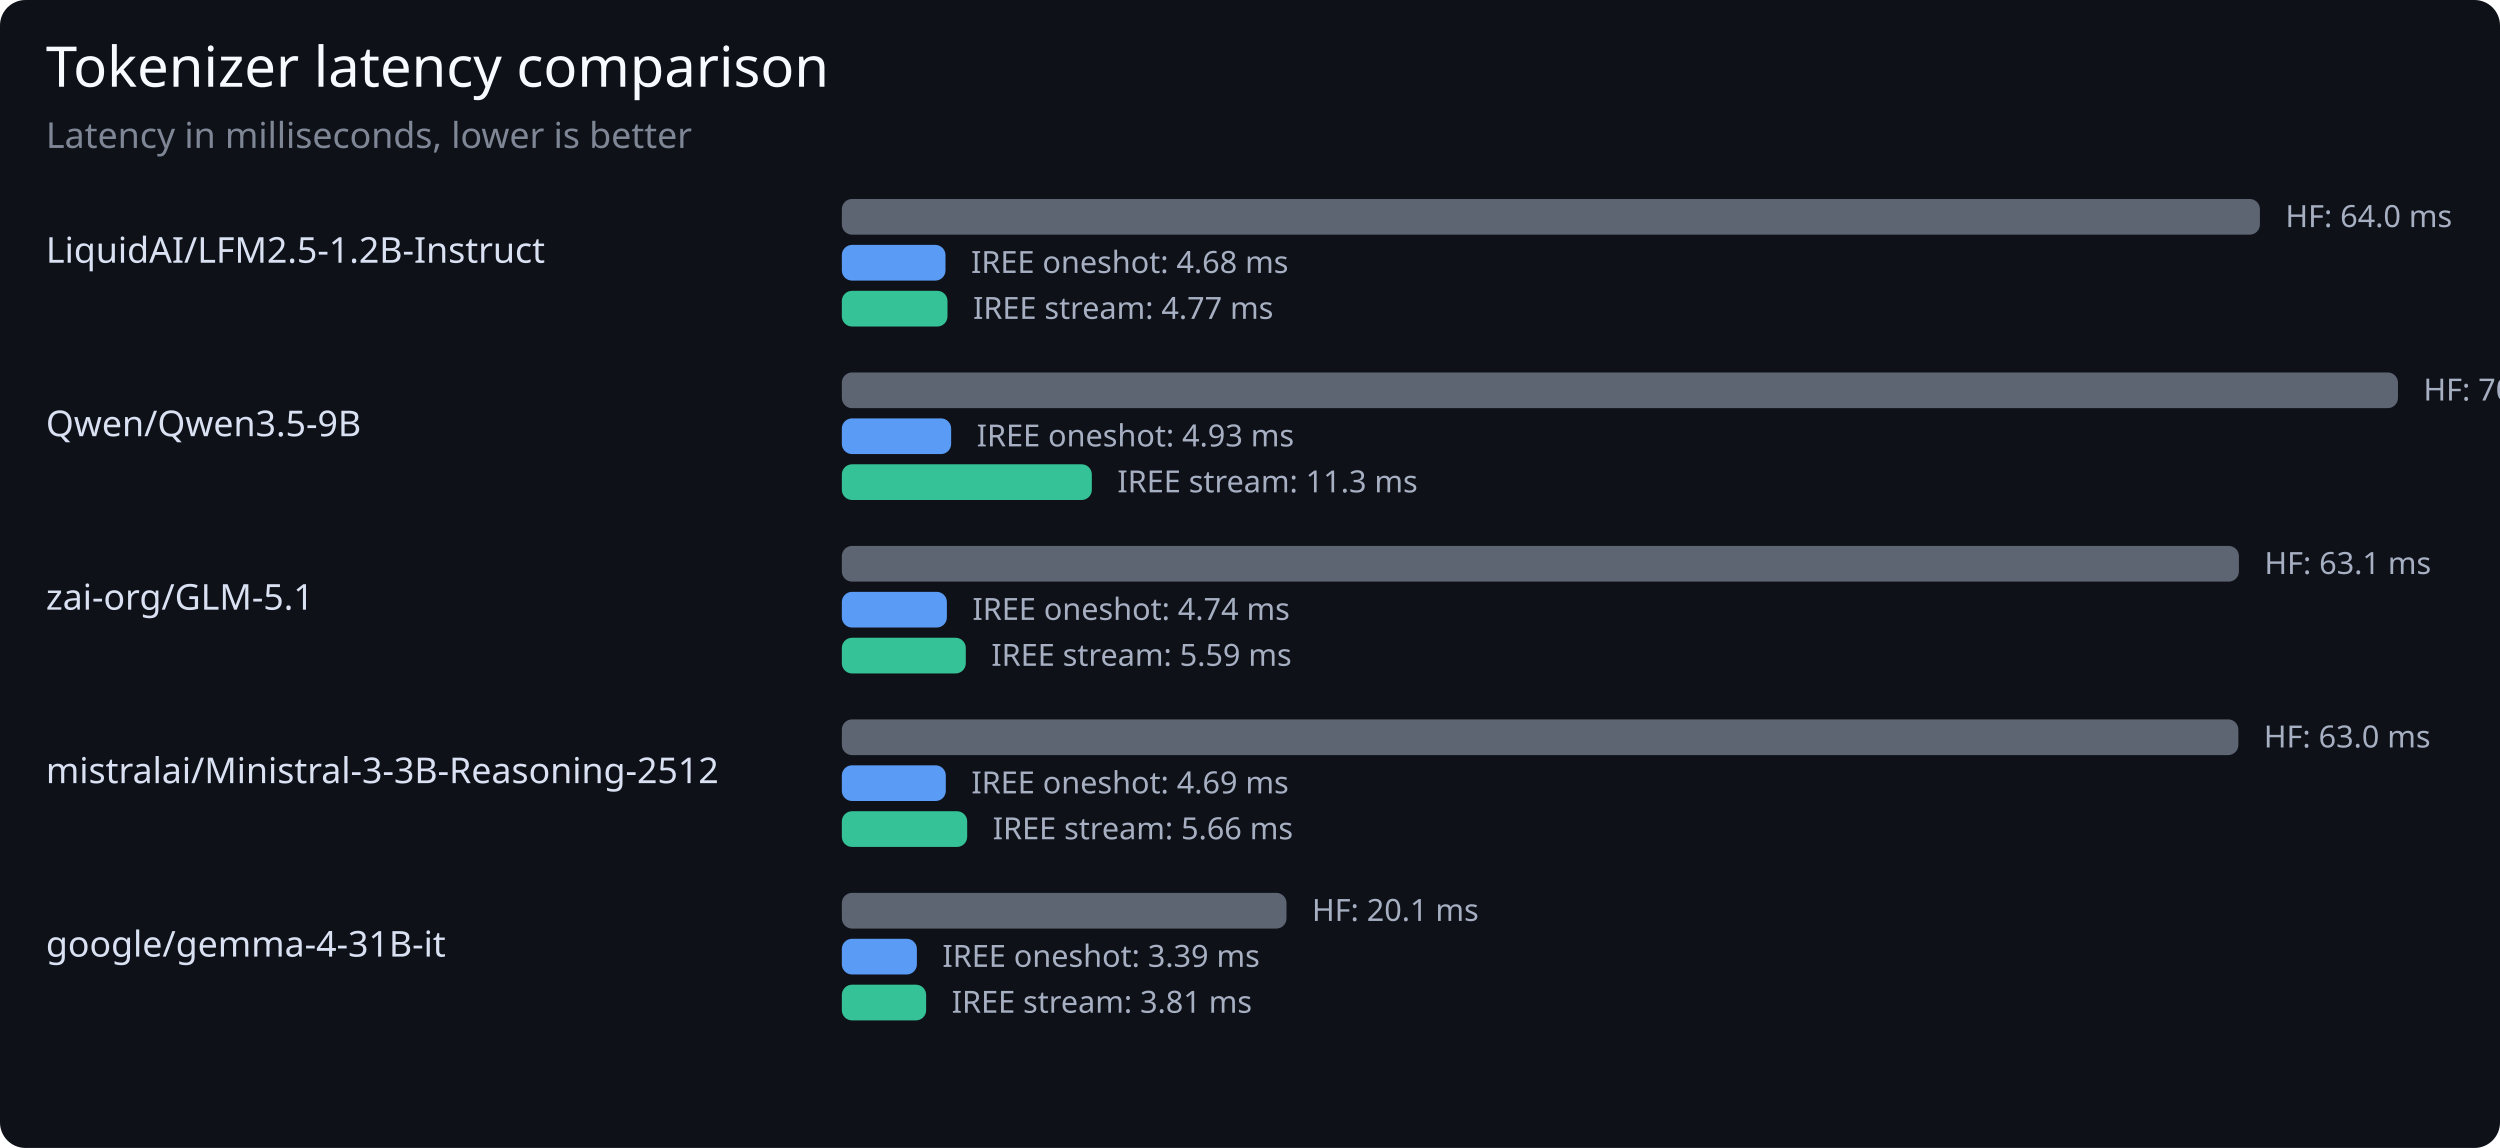
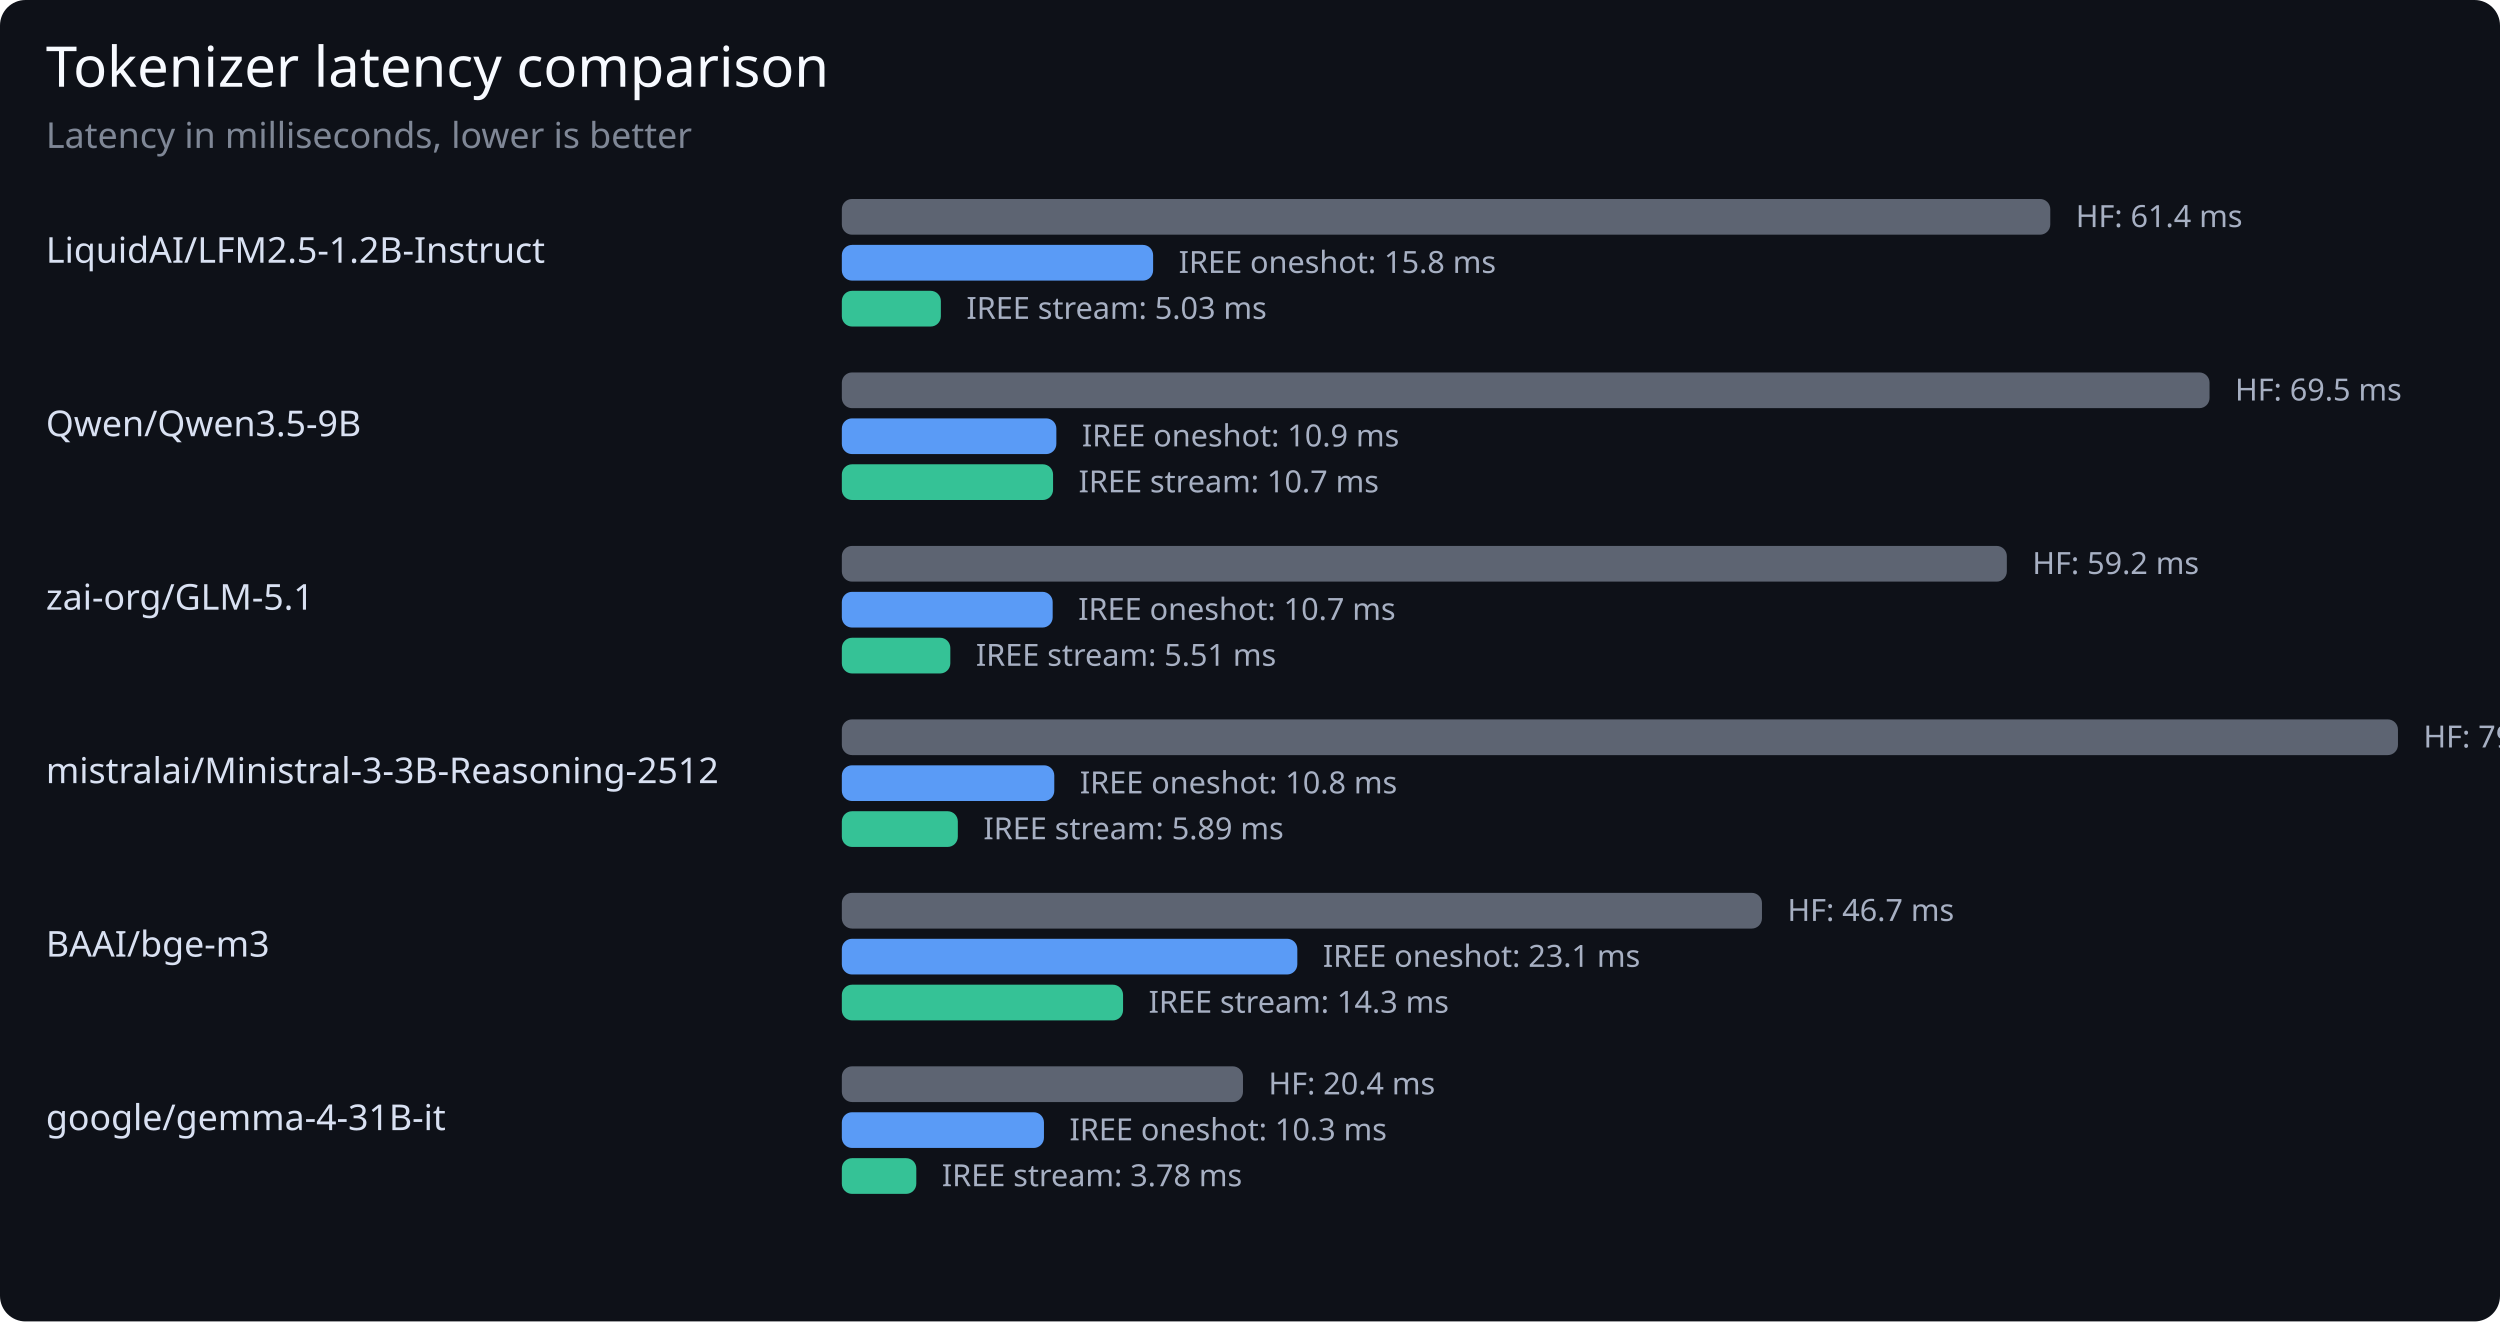
- <svg xmlns="http://www.w3.org/2000/svg" width="980" height="450" viewBox="0 0 980 450">
-   <rect width="980" height="450" rx="10" fill="#0E1118" />
+ <svg xmlns="http://www.w3.org/2000/svg" width="980" height="518" viewBox="0 0 980 518">
+   <rect width="980" height="518" rx="10" fill="#0E1118" />
  <text x="18" y="34" fill="#F7FAFF" font-family="system-ui, sans-serif" font-size="22">Tokenizer latency comparison</text>
  <text x="18" y="58" fill="#7F8796" font-family="system-ui, sans-serif" font-size="14">Latency in milliseconds, lower is better</text>
  <text x="18" y="103" fill="#D9E1F2" font-family="system-ui, sans-serif" font-size="14">LiquidAI/LFM2.5-1.2B-Instruct</text>
-   <rect x="330" y="78" width="555.89" height="14" rx="4" fill="#5D6472" />
-   <text x="895.894" y="89" fill="#A7B0C3" font-family="system-ui, sans-serif" font-size="12">HF: 64.0 ms</text>
-   <rect x="330" y="96" width="40.64" height="14" rx="4" fill="#5A9BF6" />
-   <text x="380.636" y="107" fill="#A7B0C3" font-family="system-ui, sans-serif" font-size="12">IREE oneshot: 4.68 ms</text>
-   <rect x="330" y="114" width="41.42" height="14" rx="4" fill="#35C296" />
-   <text x="381.418" y="125" fill="#A7B0C3" font-family="system-ui, sans-serif" font-size="12">IREE stream: 4.77 ms</text>
+   <rect x="330" y="78" width="473.71" height="14" rx="4" fill="#5D6472" />
+   <text x="813.711" y="89" fill="#A7B0C3" font-family="system-ui, sans-serif" font-size="12">HF: 61.4 ms</text>
+   <rect x="330" y="96" width="122.02" height="14" rx="4" fill="#5A9BF6" />
+   <text x="462.025" y="107" fill="#A7B0C3" font-family="system-ui, sans-serif" font-size="12">IREE oneshot: 15.8 ms</text>
+   <rect x="330" y="114" width="38.82" height="14" rx="4" fill="#35C296" />
+   <text x="378.825" y="125" fill="#A7B0C3" font-family="system-ui, sans-serif" font-size="12">IREE stream: 5.03 ms</text>
  <text x="18" y="171" fill="#D9E1F2" font-family="system-ui, sans-serif" font-size="14">Qwen/Qwen3.5-9B</text>
-   <rect x="330" y="146" width="610.0" height="14" rx="4" fill="#5D6472" />
-   <text x="950.0" y="157" fill="#A7B0C3" font-family="system-ui, sans-serif" font-size="12">HF: 70.2 ms</text>
-   <rect x="330" y="164" width="42.85" height="14" rx="4" fill="#5A9BF6" />
-   <text x="382.851" y="175" fill="#A7B0C3" font-family="system-ui, sans-serif" font-size="12">IREE oneshot: 4.93 ms</text>
-   <rect x="330" y="182" width="98.0" height="14" rx="4" fill="#35C296" />
-   <text x="437.999" y="193" fill="#A7B0C3" font-family="system-ui, sans-serif" font-size="12">IREE stream: 11.3 ms</text>
+   <rect x="330" y="146" width="536.14" height="14" rx="4" fill="#5D6472" />
+   <text x="876.14" y="157" fill="#A7B0C3" font-family="system-ui, sans-serif" font-size="12">HF: 69.5 ms</text>
+   <rect x="330" y="164" width="84.09" height="14" rx="4" fill="#5A9BF6" />
+   <text x="424.087" y="175" fill="#A7B0C3" font-family="system-ui, sans-serif" font-size="12">IREE oneshot: 10.9 ms</text>
+   <rect x="330" y="182" width="82.8" height="14" rx="4" fill="#35C296" />
+   <text x="422.798" y="193" fill="#A7B0C3" font-family="system-ui, sans-serif" font-size="12">IREE stream: 10.7 ms</text>
  <text x="18" y="239" fill="#D9E1F2" font-family="system-ui, sans-serif" font-size="14">zai-org/GLM-5.1</text>
-   <rect x="330" y="214" width="547.66" height="14" rx="4" fill="#5D6472" />
-   <text x="887.661" y="225" fill="#A7B0C3" font-family="system-ui, sans-serif" font-size="12">HF: 63.1 ms</text>
-   <rect x="330" y="232" width="41.18" height="14" rx="4" fill="#5A9BF6" />
-   <text x="381.183" y="243" fill="#A7B0C3" font-family="system-ui, sans-serif" font-size="12">IREE oneshot: 4.74 ms</text>
-   <rect x="330" y="250" width="48.59" height="14" rx="4" fill="#35C296" />
-   <text x="388.591" y="261" fill="#A7B0C3" font-family="system-ui, sans-serif" font-size="12">IREE stream: 5.59 ms</text>
+   <rect x="330" y="214" width="456.68" height="14" rx="4" fill="#5D6472" />
+   <text x="796.684" y="225" fill="#A7B0C3" font-family="system-ui, sans-serif" font-size="12">HF: 59.2 ms</text>
+   <rect x="330" y="232" width="82.65" height="14" rx="4" fill="#5A9BF6" />
+   <text x="422.652" y="243" fill="#A7B0C3" font-family="system-ui, sans-serif" font-size="12">IREE oneshot: 10.7 ms</text>
+   <rect x="330" y="250" width="42.53" height="14" rx="4" fill="#35C296" />
+   <text x="382.53" y="261" fill="#A7B0C3" font-family="system-ui, sans-serif" font-size="12">IREE stream: 5.51 ms</text>
  <text x="18" y="307" fill="#D9E1F2" font-family="system-ui, sans-serif" font-size="14">mistralai/Ministral-3-3B-Reasoning-2512</text>
-   <rect x="330" y="282" width="547.44" height="14" rx="4" fill="#5D6472" />
-   <text x="887.435" y="293" fill="#A7B0C3" font-family="system-ui, sans-serif" font-size="12">HF: 63.0 ms</text>
-   <rect x="330" y="300" width="40.76" height="14" rx="4" fill="#5A9BF6" />
-   <text x="380.758" y="311" fill="#A7B0C3" font-family="system-ui, sans-serif" font-size="12">IREE oneshot: 4.69 ms</text>
-   <rect x="330" y="318" width="49.14" height="14" rx="4" fill="#35C296" />
-   <text x="389.138" y="329" fill="#A7B0C3" font-family="system-ui, sans-serif" font-size="12">IREE stream: 5.66 ms</text>
-   <text x="18" y="375" fill="#D9E1F2" font-family="system-ui, sans-serif" font-size="14">google/gemma-4-31B-it</text>
-   <rect x="330" y="350" width="174.31" height="14" rx="4" fill="#5D6472" />
-   <text x="514.312" y="361" fill="#A7B0C3" font-family="system-ui, sans-serif" font-size="12">HF: 20.1 ms</text>
-   <rect x="330" y="368" width="29.42" height="14" rx="4" fill="#5A9BF6" />
-   <text x="369.415" y="379" fill="#A7B0C3" font-family="system-ui, sans-serif" font-size="12">IREE oneshot: 3.39 ms</text>
-   <rect x="330" y="386" width="33.05" height="14" rx="4" fill="#35C296" />
-   <text x="373.054" y="397" fill="#A7B0C3" font-family="system-ui, sans-serif" font-size="12">IREE stream: 3.81 ms</text>
+   <rect x="330" y="282" width="610.0" height="14" rx="4" fill="#5D6472" />
+   <text x="950.0" y="293" fill="#A7B0C3" font-family="system-ui, sans-serif" font-size="12">HF: 79.0 ms</text>
+   <rect x="330" y="300" width="83.28" height="14" rx="4" fill="#5A9BF6" />
+   <text x="423.285" y="311" fill="#A7B0C3" font-family="system-ui, sans-serif" font-size="12">IREE oneshot: 10.8 ms</text>
+   <rect x="330" y="318" width="45.47" height="14" rx="4" fill="#35C296" />
+   <text x="385.471" y="329" fill="#A7B0C3" font-family="system-ui, sans-serif" font-size="12">IREE stream: 5.89 ms</text>
+   <text x="18" y="375" fill="#D9E1F2" font-family="system-ui, sans-serif" font-size="14">BAAI/bge-m3</text>
+   <rect x="330" y="350" width="360.69" height="14" rx="4" fill="#5D6472" />
+   <text x="700.686" y="361" fill="#A7B0C3" font-family="system-ui, sans-serif" font-size="12">HF: 46.7 ms</text>
+   <rect x="330" y="368" width="178.55" height="14" rx="4" fill="#5A9BF6" />
+   <text x="518.549" y="379" fill="#A7B0C3" font-family="system-ui, sans-serif" font-size="12">IREE oneshot: 23.1 ms</text>
+   <rect x="330" y="386" width="110.24" height="14" rx="4" fill="#35C296" />
+   <text x="450.238" y="397" fill="#A7B0C3" font-family="system-ui, sans-serif" font-size="12">IREE stream: 14.3 ms</text>
+   <text x="18" y="443" fill="#D9E1F2" font-family="system-ui, sans-serif" font-size="14">google/gemma-4-31B-it</text>
+   <rect x="330" y="418" width="157.25" height="14" rx="4" fill="#5D6472" />
+   <text x="497.245" y="429" fill="#A7B0C3" font-family="system-ui, sans-serif" font-size="12">HF: 20.4 ms</text>
+   <rect x="330" y="436" width="79.23" height="14" rx="4" fill="#5A9BF6" />
+   <text x="419.232" y="447" fill="#A7B0C3" font-family="system-ui, sans-serif" font-size="12">IREE oneshot: 10.3 ms</text>
+   <rect x="330" y="454" width="29.19" height="14" rx="4" fill="#35C296" />
+   <text x="369.192" y="465" fill="#A7B0C3" font-family="system-ui, sans-serif" font-size="12">IREE stream: 3.78 ms</text>
</svg>
